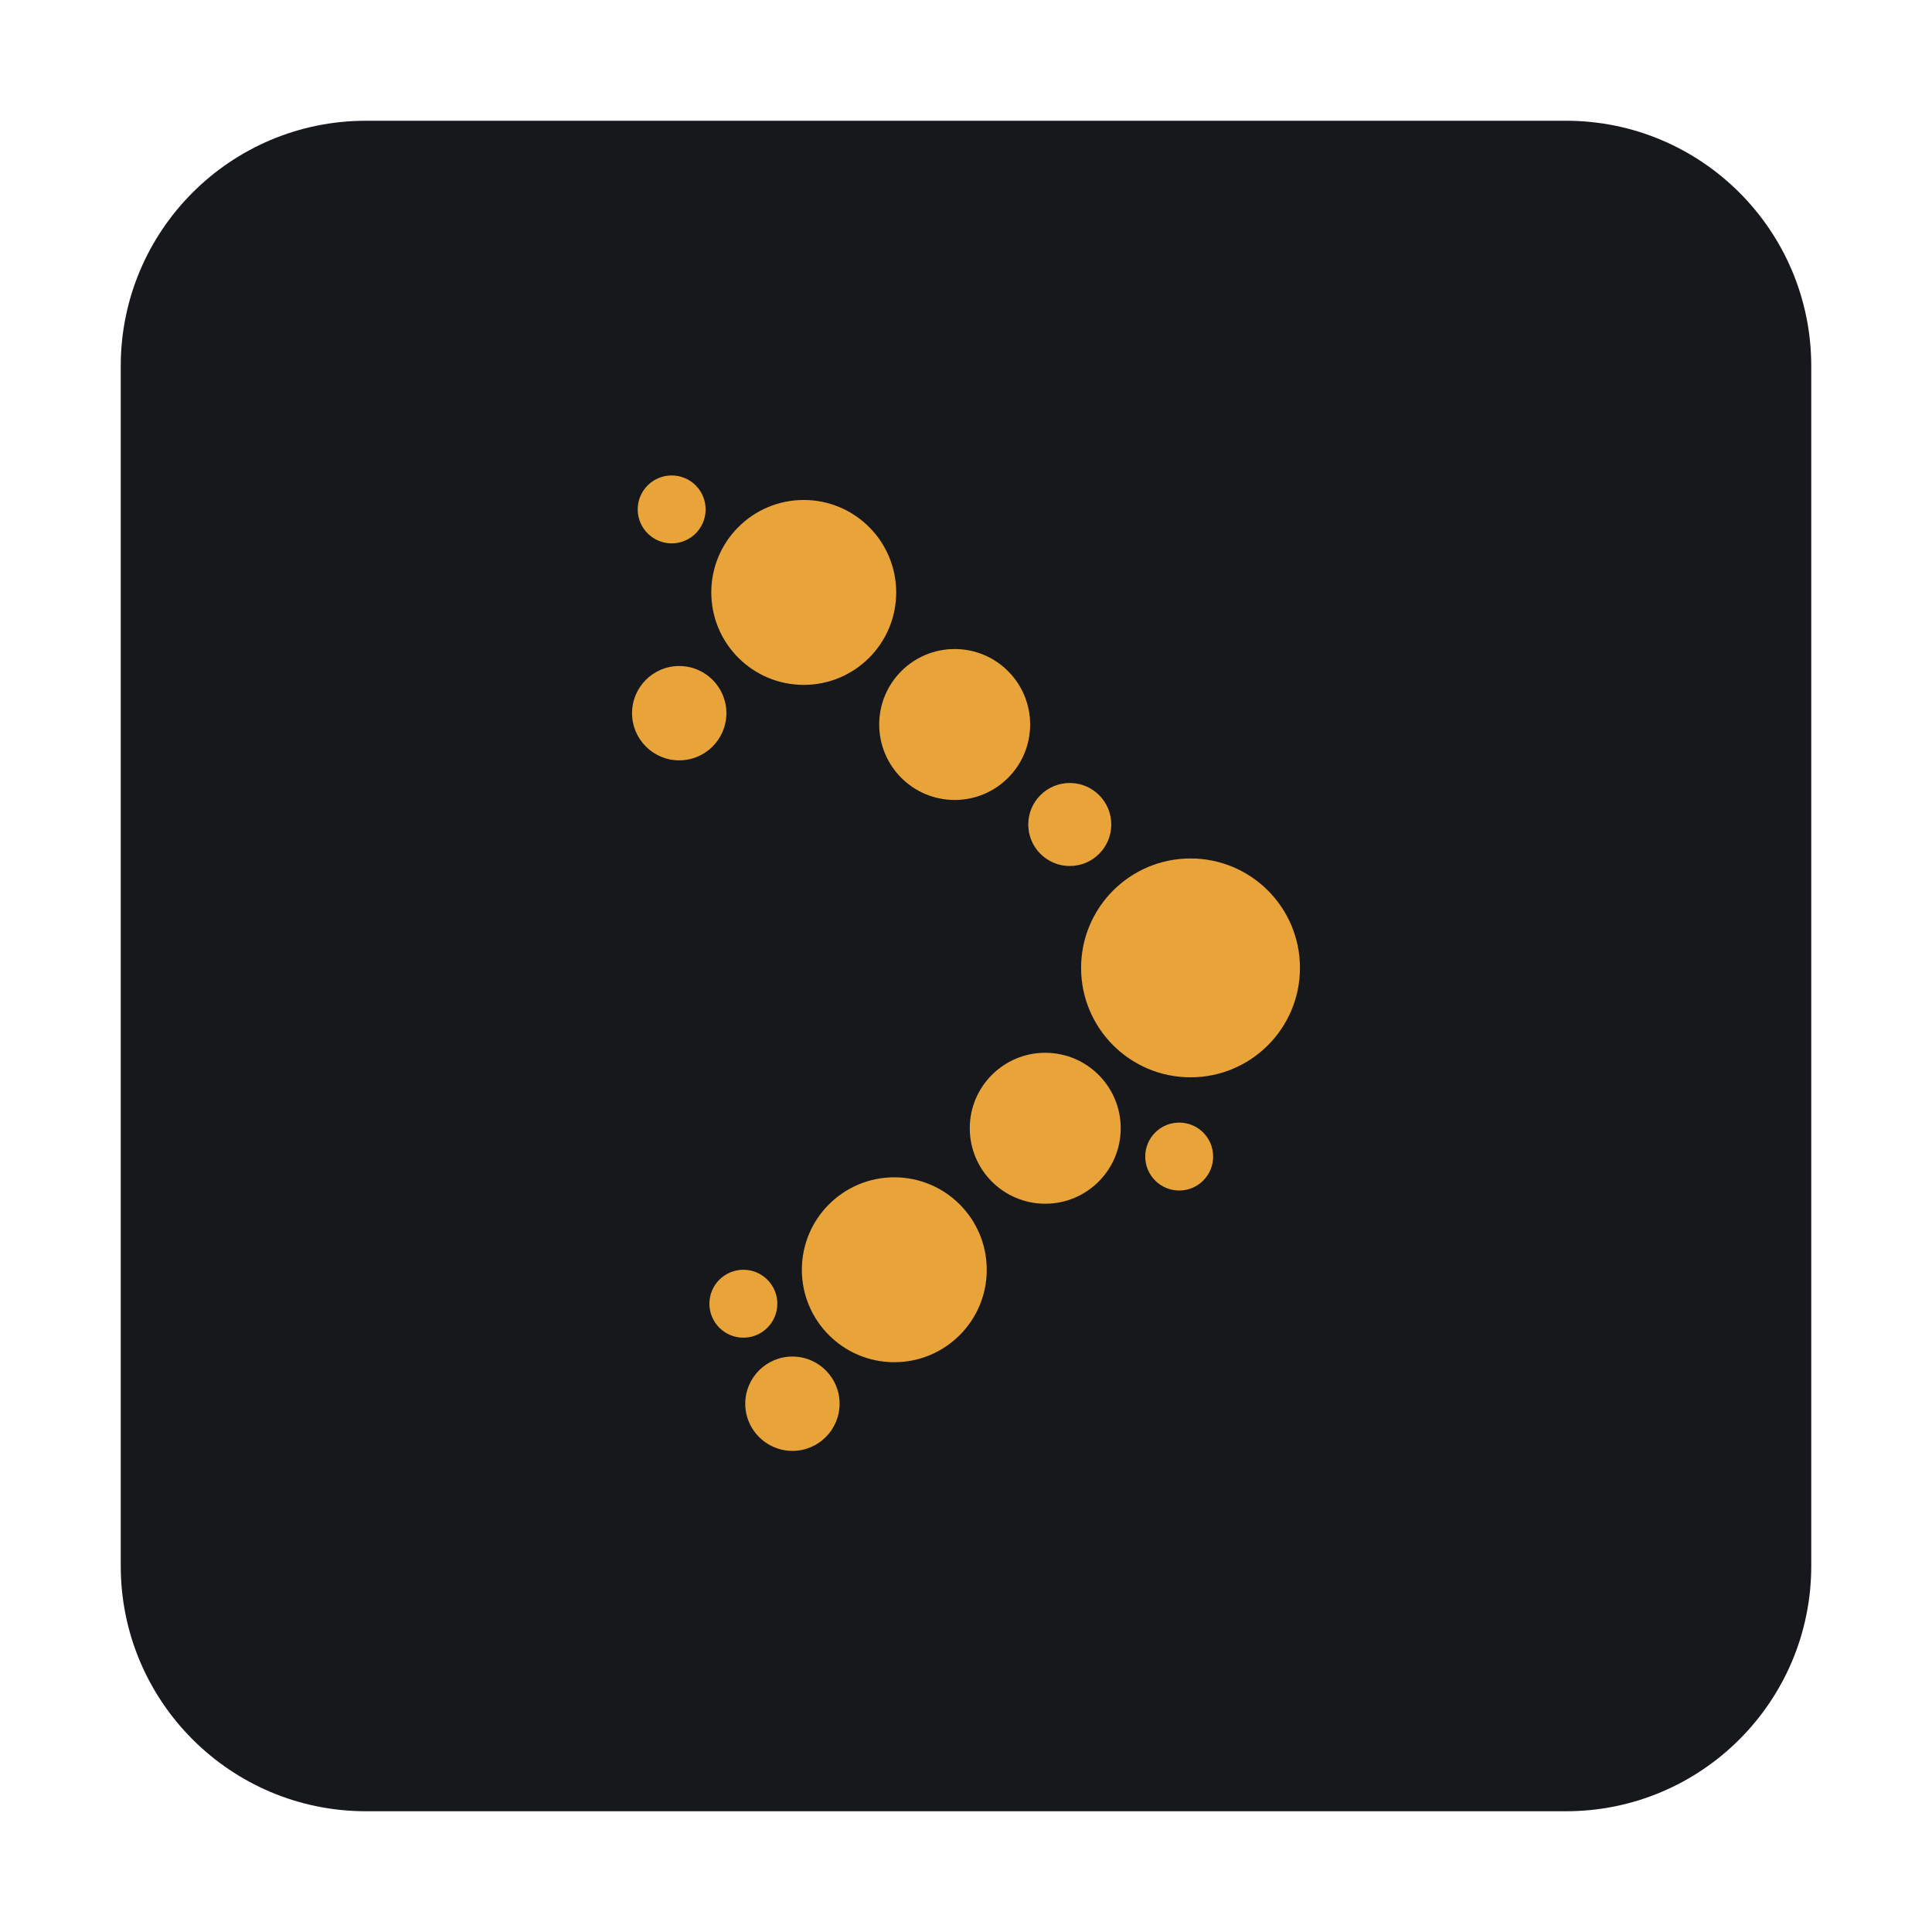
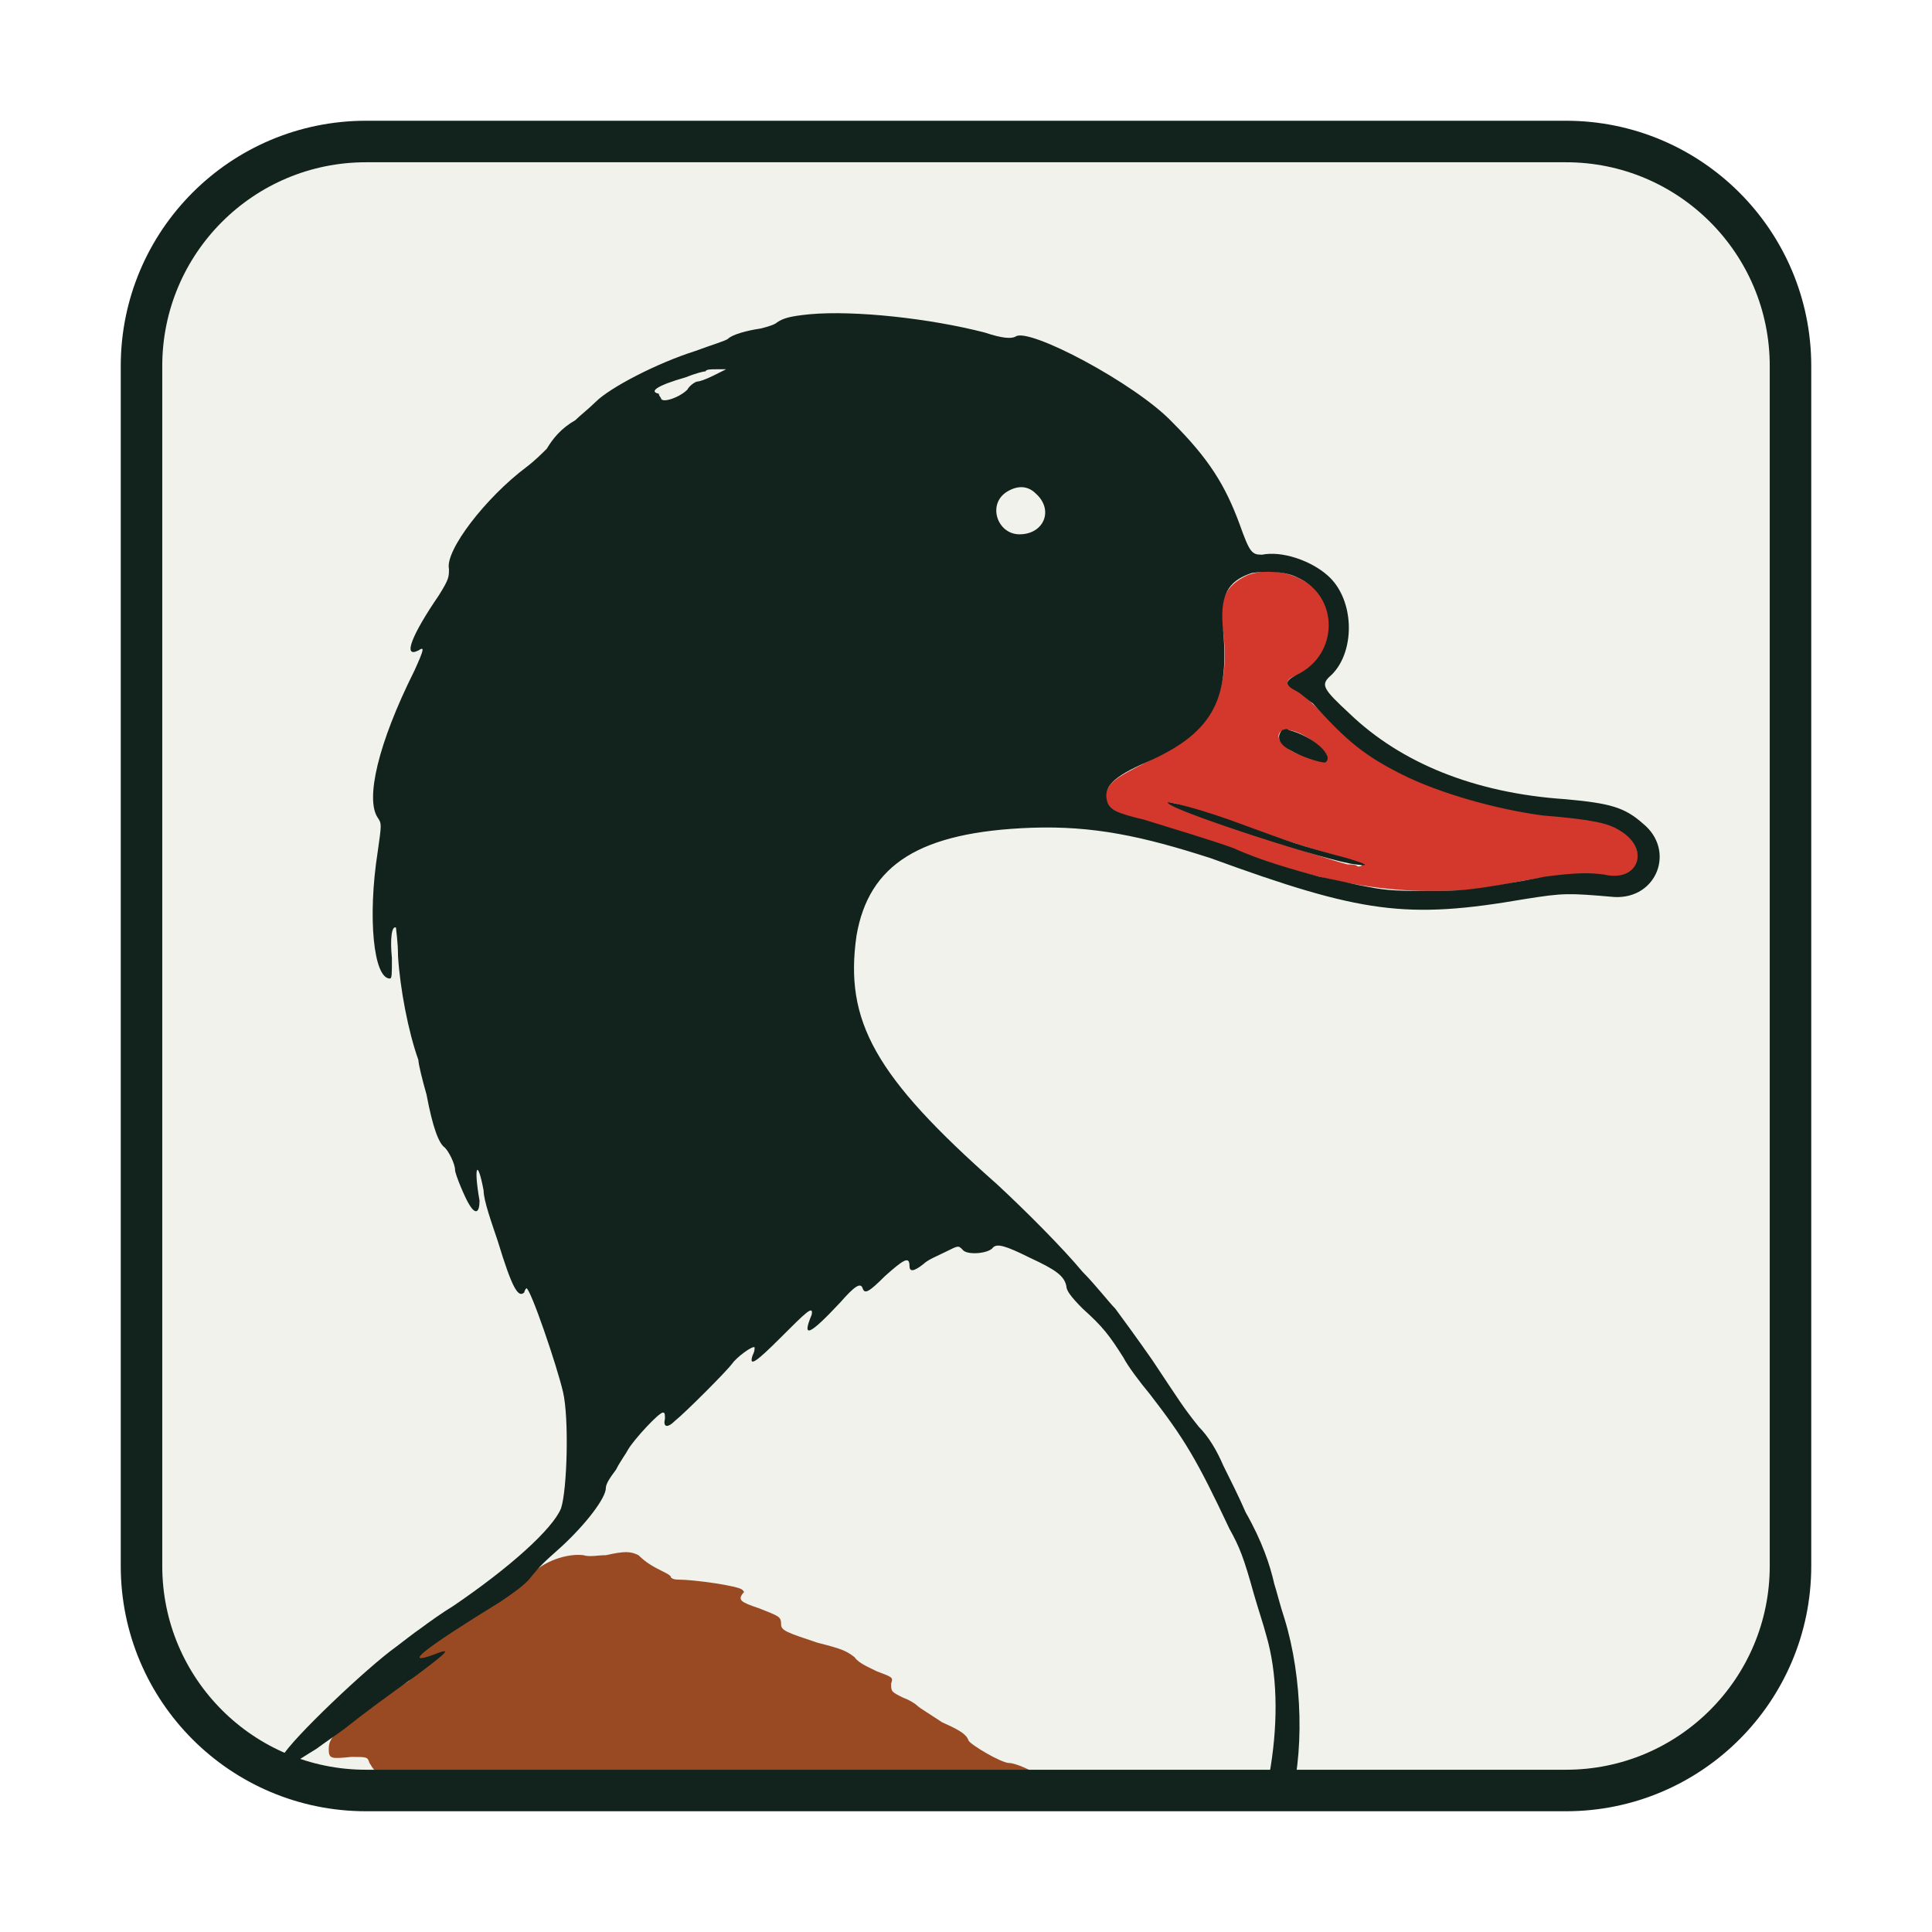
<svg xmlns="http://www.w3.org/2000/svg" viewBox="0 0 1024 1024">
-   <rect x="64" y="64" width="896" height="896" rx="130" fill="#17181c" />
-   <g fill="#e9a439">
-     <circle cx="356" cy="270" r="18" />
-     <circle cx="426" cy="314" r="49" />
-     <circle cx="360" cy="378" r="25" />
-     <circle cx="506" cy="384" r="40" />
-     <circle cx="567" cy="437" r="22" />
-     <circle cx="631" cy="513" r="58" />
-     <circle cx="625" cy="613" r="18" />
-     <circle cx="554" cy="598" r="40" />
-     <circle cx="474" cy="673" r="49" />
-     <circle cx="394" cy="691" r="18" />
-     <circle cx="420" cy="744" r="25" />
+   <clipPath id="tile">
+     <rect x="75" y="75" width="874" height="874" rx="119" />
+   </clipPath>
+   <rect x="75" y="75" width="874" height="874" rx="119" fill="#f1f2ec" />
+   <g clip-path="url(#tile)">
+     <g transform="translate(-126 24) scale(1.08)">
+       <path fill="#9a4a22" fill-rule="evenodd" d="M 414 741 C 410 741, 406 742, 403 741 C 395 740, 383 744, 377 751 C 374 754, 367 760, 361 764 C 322 788, 315 794, 325 793 C 329 792, 329 792, 327 794 C 326 795, 321 799, 317 803 C 312 806, 304 811, 300 815 C 295 818, 290 822, 287 824 C 280 829, 278 832, 278 836 C 278 841, 279 841, 289 840 C 297 840, 297 840, 298 843 C 300 846, 300 847, 304 848 C 317 850, 355 857, 358 858 C 358 858, 359 859, 360 860 C 361 864, 365 865, 372 865 C 378 865, 378 865, 379 868 C 381 871, 381 871, 404 873 C 413 874, 421 875, 421 876 C 422 880, 424 881, 438 882 C 445 882, 455 884, 460 885 C 479 889, 487 891, 491 892 C 495 892, 496 893, 496 895 C 496 898, 497 899, 505 900 C 508 900, 515 902, 522 903 C 528 904, 538 906, 544 907 C 554 908, 557 908, 558 910 C 558 911, 559 912, 560 913 C 561 913, 568 914, 579 914 C 593 915, 600 916, 607 918 C 617 920, 621 920, 654 920 C 668 920, 673 919, 679 918 C 686 916, 686 916, 692 918 C 698 921, 699 921, 702 920 C 704 920, 706 919, 708 920 C 713 920, 715 917, 723 901 C 736 874, 737 870, 726 871 C 722 871, 717 871, 715 870 C 713 869, 711 869, 706 870 C 697 873, 667 868, 661 863 C 660 861, 657 860, 655 860 C 645 858, 629 851, 626 849 C 624 847, 615 843, 612 843 C 608 843, 593 834, 592 832 C 591 829, 588 827, 579 823 C 573 819, 568 816, 567 815 C 566 814, 563 812, 560 811 C 554 808, 554 808, 554 804 C 555 801, 555 801, 547 798 C 543 796, 538 794, 536 791 C 532 788, 530 787, 518 784 C 503 779, 500 778, 500 775 C 500 771, 499 771, 489 767 C 480 764, 479 763, 481 760 C 482 759, 482 759, 481 758 C 479 756, 457 753, 450 753 C 449 753, 447 753, 446 752 C 446 751, 444 750, 442 749 C 438 747, 434 745, 430 741 C 426 739, 423 739, 414 741" />
+       <path fill="#d4372b" fill-rule="evenodd" d="M 729 260 C 718 265, 714 273, 717 288 C 719 305, 717 318, 709 330 C 704 338, 696 343, 679 352 C 663 360, 661 362, 659 368 C 658 373, 663 376, 672 379 C 686 383, 720 394, 734 399 C 765 410, 793 415, 818 415 C 835 415, 840 415, 864 410 C 881 407, 898 406, 906 408 C 923 411, 926 392, 910 384 C 905 381, 895 379, 885 378 C 850 376, 812 364, 788 348 C 784 345, 775 337, 768 330 C 761 323, 754 317, 753 316 C 748 315, 747 312, 751 310 C 766 305, 773 287, 767 273 C 760 261, 743 255, 729 260 M 745 337 C 742 340, 747 346, 757 349 C 767 353, 771 350, 765 345 C 758 338, 748 334, 745 337 M 691 372 C 694 375, 766 399, 778 402 C 780 402, 782 402, 783 403 C 784 403, 785 403, 785 402 C 785 402, 781 400, 777 399 C 766 396, 750 391, 744 389 C 713 378, 689 370, 691 372" />
+       <path fill="#11231c" fill-rule="evenodd" d="M 514 132 C 504 133, 501 134, 498 136 C 497 137, 494 138, 490 139 C 483 140, 476 142, 474 144 C 473 145, 466 147, 458 150 C 439 156, 416 168, 409 175 C 406 178, 401 182, 399 184 C 392 188, 388 193, 385 198 C 383 200, 379 204, 375 207 C 355 222, 335 248, 337 257 C 337 261, 337 262, 332 270 C 319 289, 314 301, 322 297 C 325 295, 325 296, 320 307 C 302 343, 296 370, 302 379 C 304 382, 304 382, 302 396 C 297 428, 300 458, 308 458 C 309 458, 309 456, 309 448 C 308 438, 309 432, 311 433 C 311 434, 312 440, 312 447 C 313 463, 317 484, 322 498 C 322 500, 324 508, 326 515 C 329 531, 332 539, 335 541 C 337 543, 340 549, 340 552 C 340 554, 345 566, 347 569 C 350 574, 352 573, 352 567 C 349 550, 351 546, 354 562 C 354 567, 358 578, 361 587 C 368 610, 371 615, 374 612 C 374 611, 375 610, 375 610 C 377 610, 390 648, 393 661 C 396 674, 395 709, 392 718 C 388 728, 367 747, 339 766 C 334 769, 327 774, 323 777 C 320 779, 315 783, 311 786 C 297 796, 260 831, 255 840 C 251 847, 252 848, 259 844 C 261 843, 267 839, 272 836 C 276 833, 282 829, 286 826 C 296 818, 307 810, 321 800 C 337 788, 339 786, 329 790 C 315 795, 323 788, 362 764 C 368 760, 375 755, 377 752 C 382 746, 383 745, 392 737 C 404 726, 414 713, 414 708 C 414 706, 416 703, 419 699 C 421 695, 424 691, 425 689 C 428 684, 440 671, 442 671 C 443 671, 443 672, 443 674 C 442 678, 444 679, 448 675 C 453 671, 473 651, 476 647 C 478 644, 486 638, 487 639 C 487 640, 487 641, 486 643 C 484 649, 488 646, 500 634 C 512 622, 516 618, 515 623 C 510 635, 514 633, 529 617 C 536 609, 539 607, 540 610 C 541 613, 543 612, 551 604 C 560 596, 563 594, 563 599 C 563 602, 565 602, 570 598 C 572 596, 577 594, 581 592 C 587 589, 587 589, 589 591 C 591 594, 602 593, 604 590 C 606 588, 610 589, 622 595 C 635 601, 639 604, 640 609 C 640 611, 642 614, 648 620 C 658 629, 661 633, 668 644 C 670 648, 676 656, 681 662 C 698 684, 704 694, 720 728 C 725 737, 727 742, 732 760 C 734 767, 737 776, 738 780 C 749 817, 740 872, 717 912 C 706 930, 713 930, 727 911 C 736 900, 743 886, 749 865 C 757 840, 756 801, 747 772 C 745 766, 743 758, 742 755 C 740 746, 736 734, 728 720 C 725 713, 720 703, 717 697 C 714 690, 710 683, 705 678 C 697 668, 696 666, 682 645 C 675 635, 667 624, 664 620 C 661 617, 654 608, 648 602 C 638 590, 620 572, 606 559 C 546 506, 531 479, 537 437 C 543 402, 568 386, 623 384 C 653 383, 677 388, 711 399 C 785 426, 807 429, 865 419 C 884 416, 886 416, 909 418 C 930 419, 939 395, 923 382 C 914 374, 907 372, 885 370 C 840 367, 804 352, 779 328 C 766 316, 765 314, 769 310 C 782 299, 782 272, 768 260 C 760 253, 746 248, 736 250 C 731 250, 730 249, 725 235 C 718 216, 710 203, 692 185 C 674 166, 621 138, 615 143 C 613 144, 609 144, 600 141 C 573 134, 536 130, 514 132 M 463 160 C 462 160, 458 161, 453 163 C 439 167, 435 170, 440 171 C 440 172, 441 173, 441 173 C 441 176, 450 173, 454 169 C 455 167, 458 165, 459 165 C 460 165, 463 164, 467 162 L 473 159 468 159 C 466 159, 463 159, 463 160 M 611 219 C 601 225, 606 240, 617 240 C 629 240, 634 228, 625 220 C 621 216, 616 216, 611 219 M 731 259 C 719 263, 715 270, 717 288 C 720 322, 711 338, 679 352 C 663 359, 658 364, 660 371 C 661 375, 665 377, 678 380 C 694 385, 711 390, 722 394 C 735 400, 753 405, 764 408 C 779 411, 782 412, 788 413 C 798 415, 804 415, 818 415 C 834 415, 838 415, 875 408 C 890 406, 897 406, 904 407 C 921 411, 927 394, 911 385 C 906 382, 899 380, 874 378 C 851 375, 823 367, 805 358 C 787 349, 778 342, 761 323 C 758 321, 755 318, 753 317 C 747 314, 747 312, 753 309 C 774 299, 774 270, 753 261 C 747 258, 737 258, 731 259 M 746 336 C 743 339, 744 343, 750 346 C 755 349, 764 352, 767 352 C 772 349, 761 339, 749 336 C 748 335, 747 336, 746 336 M 690 372 C 693 376, 770 401, 782 402 C 789 403, 788 402, 778 399 C 752 392, 750 391, 728 383 C 707 375, 687 370, 690 372" />
+     </g>
  </g>
+   <rect x="75" y="75" width="874" height="874" rx="119" fill="none" stroke="#11231c" stroke-width="22" />
</svg>
